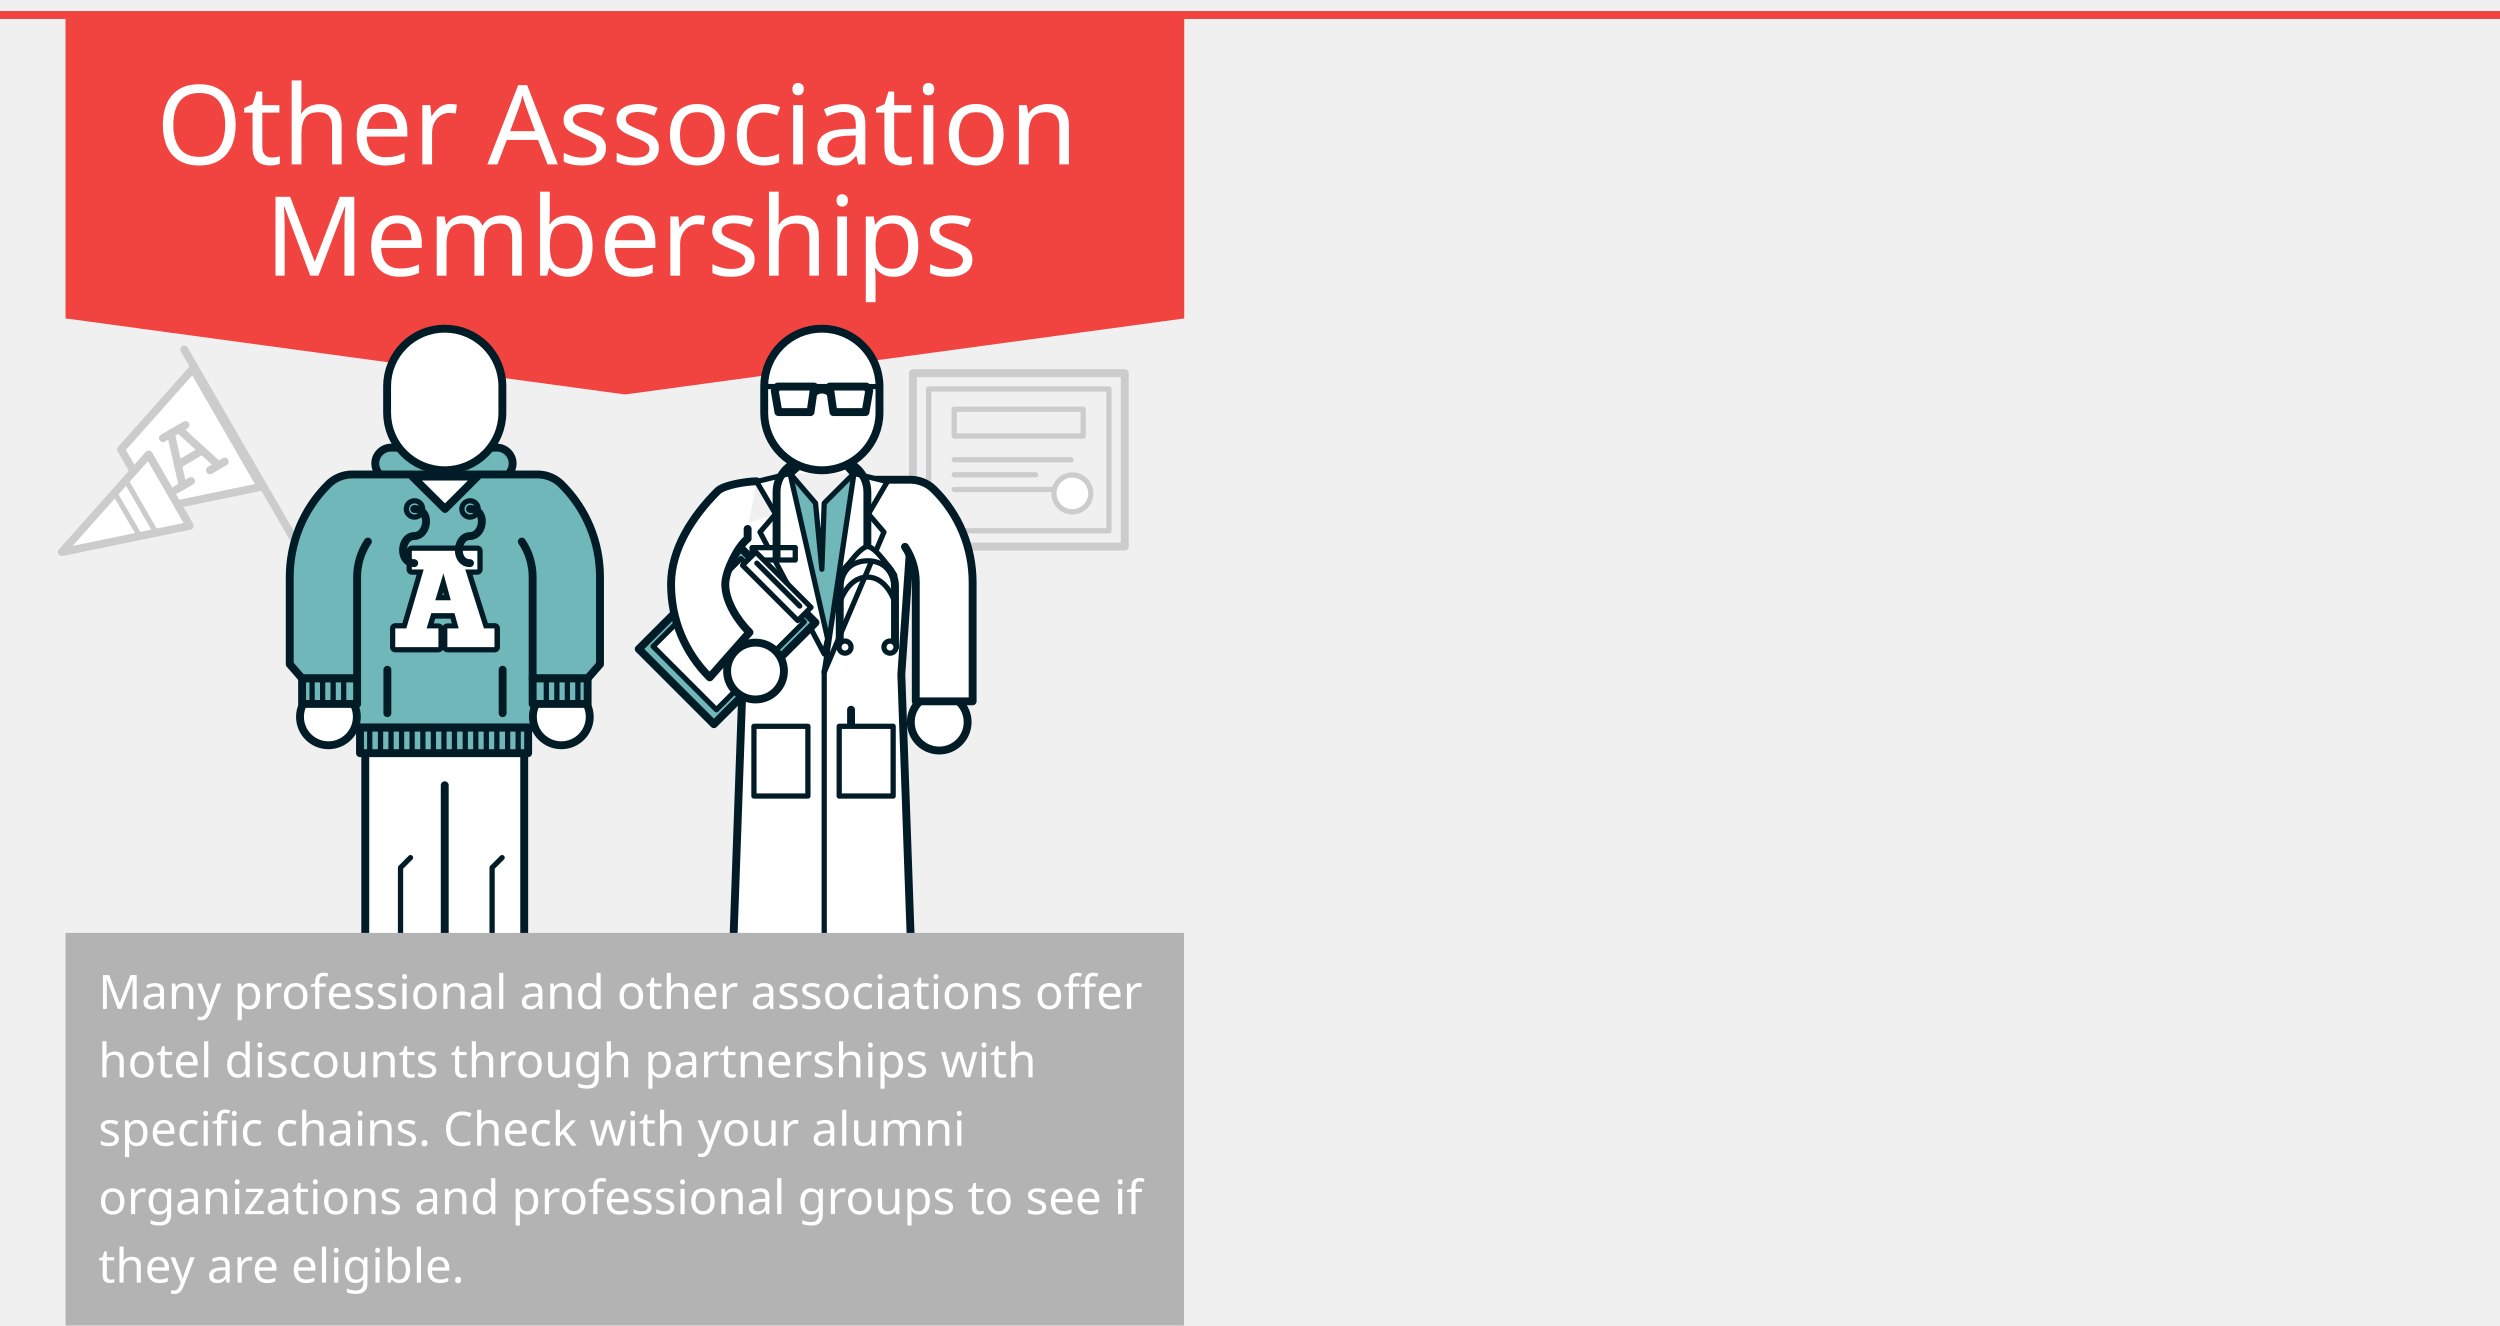
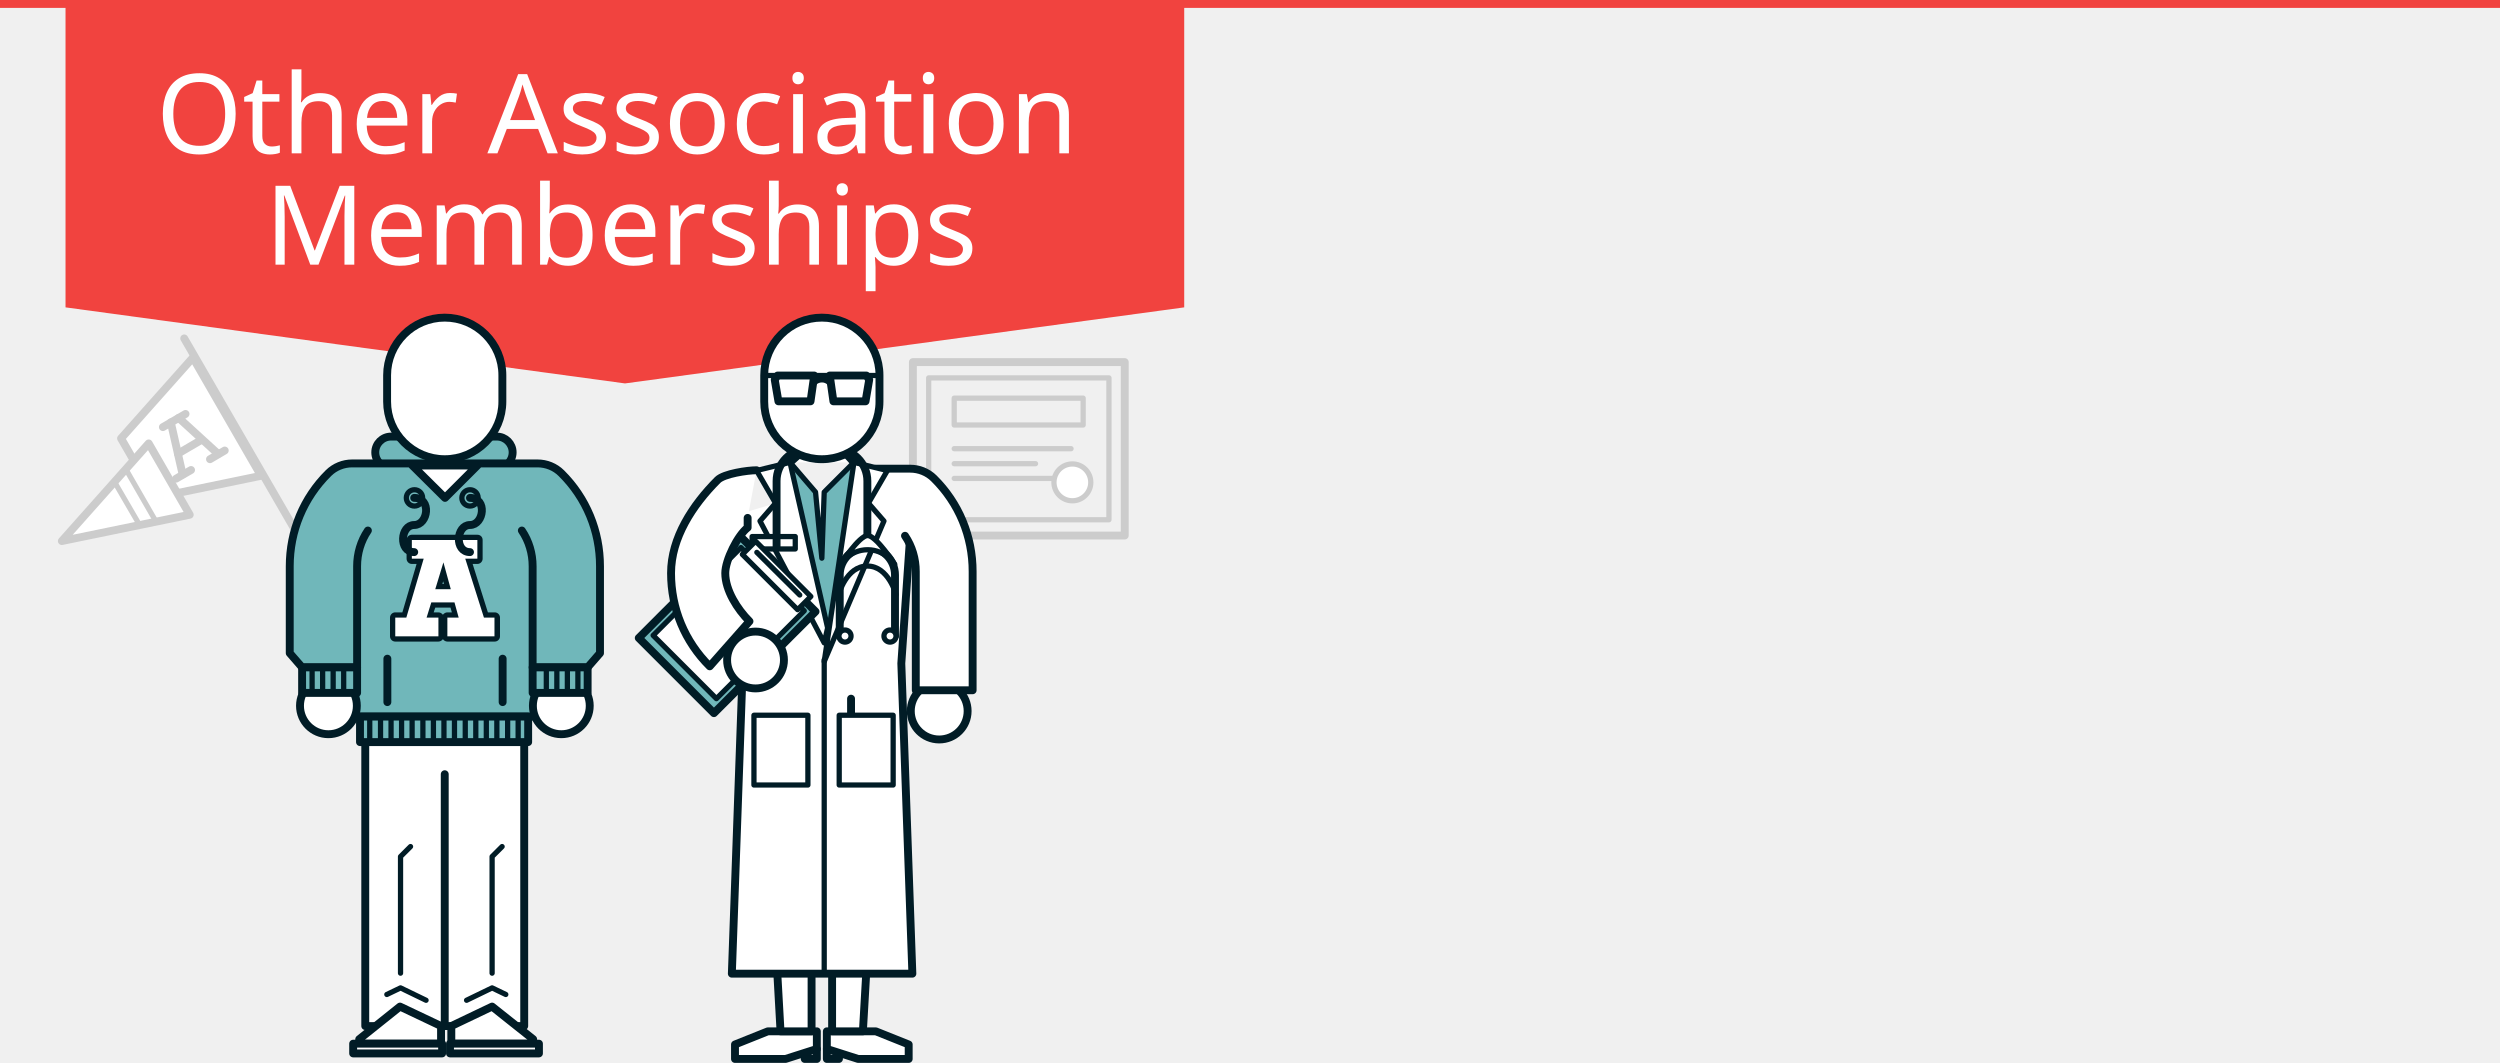
- <svg xmlns="http://www.w3.org/2000/svg" version="1.1" id="Layer_1" x="0px" y="0px" viewBox="0 0 950 503.7" style="enable-background:new 0 0 950 503.7;" xml:space="preserve">
+ <svg xmlns="http://www.w3.org/2000/svg" version="1.1" id="Layer_1" x="0px" y="0px" viewBox="0 0 950 403.9" style="enable-background:new 0 0 950 403.9;" xml:space="preserve">
  <style type="text/css">
	.st0{fill:none;stroke:#CCCCCC;stroke-width:3;stroke-linecap:round;stroke-linejoin:round;stroke-miterlimit:10;}
	.st1{fill:none;stroke:#CCCCCC;stroke-width:2;stroke-linecap:round;stroke-linejoin:round;stroke-miterlimit:10;}
	.st2{fill:#FFFFFF;stroke:#CCCCCC;stroke-width:2;stroke-linecap:round;stroke-linejoin:round;stroke-miterlimit:10;}
	.st3{fill:#FFFFFF;stroke:#CCCCCC;stroke-width:3;stroke-linecap:round;stroke-linejoin:round;stroke-miterlimit:10;}
	.st4{fill:none;stroke:#F1433F;stroke-width:3;stroke-miterlimit:10;}
	.st5{fill:#F1433F;}
	.st6{fill:#FFFFFF;}
	.st7{font-family:'Raleway-Bold';}
	.st8{font-size:42px;}
	.st9{fill:#FFFFFF;stroke:#011C26;stroke-width:3;stroke-linecap:round;stroke-linejoin:round;stroke-miterlimit:10;}
	.st10{fill:#70B7BA;stroke:#011C26;stroke-width:2;stroke-linecap:round;stroke-linejoin:round;stroke-miterlimit:10;}
	.st11{fill:none;stroke:#011C26;stroke-width:3;stroke-linecap:round;stroke-linejoin:round;stroke-miterlimit:10;}
	.st12{fill:#FFFFFF;stroke:#011C26;stroke-width:2;stroke-linecap:round;stroke-linejoin:round;stroke-miterlimit:10;}
	.st13{fill:none;stroke:#011C26;stroke-width:2;stroke-linecap:round;stroke-linejoin:round;stroke-miterlimit:10;}
	.st14{fill:none;stroke:#011C26;stroke-width:3;stroke-linejoin:round;stroke-miterlimit:10;}
	.st15{fill:#70B7BA;stroke:#011C26;stroke-width:3;stroke-linecap:round;stroke-linejoin:round;stroke-miterlimit:10;}
	.st16{fill:#011C26;}
- 	.st17{fill:#B3B3B3;}
- 	.st18{fill:none;}
- 	.st19{font-family:'Raleway';}
- 	.st20{font-size:18px;}
</style>
-   <rect x="346.9" y="141.8" class="st0" width="80.5" height="65.9" />
-   <rect x="352.9" y="147.8" class="st1" width="68.5" height="53.9" />
-   <rect x="362.6" y="155.5" class="st1" width="49" height="10.2" />
-   <line class="st1" x1="362.6" y1="174.7" x2="407" y2="174.7" />
-   <line class="st1" x1="362.6" y1="180.4" x2="393.5" y2="180.4" />
-   <line class="st1" x1="362.6" y1="186" x2="403.5" y2="186" />
-   <circle class="st2" cx="407.5" cy="187.5" r="7" />
+   <rect x="346.9" y="137.6" class="st0" width="80.5" height="65.9" />
+   <rect x="352.9" y="143.6" class="st1" width="68.5" height="53.9" />
+   <rect x="362.6" y="151.3" class="st1" width="49" height="10.2" />
+   <line class="st1" x1="362.6" y1="170.5" x2="407" y2="170.5" />
+   <line class="st1" x1="362.6" y1="176.2" x2="393.5" y2="176.2" />
+   <line class="st1" x1="362.6" y1="181.8" x2="403.5" y2="181.8" />
+   <circle class="st2" cx="407.5" cy="183.3" r="7" />
  <g>
-     <line class="st0" x1="70" y1="132.8" x2="133.9" y2="243.3" />
-     <polygon class="st3" points="73.3,140.1 99.2,185 59,193.3 46,170.8  " />
-     <polygon class="st3" points="56.5,172.7 72.1,199.8 23.5,209.8  " />
+     <line class="st0" x1="70" y1="128.6" x2="133.9" y2="239.1" />
+     <polygon class="st3" points="73.3,135.9 99.2,180.8 59,189.1 46,166.6  " />
+     <polygon class="st3" points="56.5,168.5 72.1,195.6 23.5,205.6  " />
    <g>
-       <line class="st0" x1="70.5" y1="161.5" x2="61.9" y2="166.5" />
-       <line class="st0" x1="72.6" y1="182.8" x2="66.9" y2="186.1" />
-       <line class="st0" x1="85.4" y1="175.4" x2="79.8" y2="178.7" />
-       <line class="st0" x1="76.3" y1="171.5" x2="67.6" y2="176.6" />
-       <line class="st0" x1="64.9" y1="164.7" x2="69.4" y2="184.5" />
-       <line class="st0" x1="67.9" y1="163" x2="82.9" y2="176.7" />
+       <line class="st0" x1="70.5" y1="157.3" x2="61.9" y2="162.3" />
+       <line class="st0" x1="72.6" y1="178.6" x2="66.9" y2="181.9" />
+       <line class="st0" x1="85.4" y1="171.2" x2="79.8" y2="174.5" />
+       <line class="st0" x1="76.3" y1="167.3" x2="67.6" y2="172.4" />
+       <line class="st0" x1="64.9" y1="160.5" x2="69.4" y2="180.3" />
+       <line class="st0" x1="67.9" y1="158.8" x2="82.9" y2="172.5" />
    </g>
-     <line class="st1" x1="43.5" y1="187.2" x2="53.1" y2="203.7" />
-     <line class="st1" x1="48" y1="182.8" x2="59.1" y2="202.1" />
+     <line class="st1" x1="43.5" y1="183.1" x2="53.1" y2="199.6" />
+     <line class="st1" x1="48" y1="178.6" x2="59.1" y2="197.9" />
  </g>
-   <line class="st4" x1="0" y1="5.7" x2="950" y2="5.7" />
-   <polygon class="st5" points="450,121 237.5,149.9 24.9,121 24.9,5.7 450,5.7 " />
-   <text transform="matrix(1 0 0 1 59.3143 62.4643)">
+   <line class="st4" x1="0" y1="1.5" x2="950" y2="1.5" />
+   <polygon class="st5" points="450,116.8 237.5,145.7 24.9,116.8 24.9,1.5 450,1.5 " />
+   <text transform="matrix(1 0 0 1 59.3143 58.2775)">
    <tspan x="0" y="0" class="st6 st7 st8">Other Association</tspan>
    <tspan x="41.3" y="42.3" class="st6 st7 st8">Memberships</tspan>
  </text>
  <g>
-     <polyline class="st9" points="300.2,179.9 303.9,176.6 321.5,176.6 324.5,179.9  " />
+     <polyline class="st9" points="300.2,175.7 303.9,172.4 321.5,172.4 324.5,175.7  " />
    <g>
-       <polyline class="st9" points="310.4,402.8 310.4,406.5 305.8,406.5 305.8,404.2   " />
-       <polygon class="st9" points="279.3,406.5 298.5,406.5 310.4,402.8 310.4,396.1 291.8,396.1 279.3,401.1   " />
-       <polygon class="st9" points="308.4,342 293.6,342 296.6,396.1 308.4,396.1   " />
-       <polyline class="st9" points="314.2,402.8 314.2,406.5 318.8,406.5 318.8,404.2   " />
-       <polygon class="st9" points="345.3,406.5 326.1,406.5 314.2,402.8 314.2,396.1 332.8,396.1 345.3,401.1   " />
-       <polygon class="st9" points="316.2,342 331,342 327.9,396.1 316.2,396.1   " />
+       <polyline class="st9" points="310.4,398.6 310.4,402.4 305.8,402.4 305.8,400.1   " />
+       <polygon class="st9" points="279.3,402.4 298.5,402.4 310.4,398.6 310.4,391.9 291.8,391.9 279.3,396.9   " />
+       <polygon class="st9" points="308.4,337.8 293.6,337.8 296.6,391.9 308.4,391.9   " />
+       <polyline class="st9" points="314.2,398.6 314.2,402.4 318.8,402.4 318.8,400.1   " />
+       <polygon class="st9" points="345.3,402.4 326.1,402.4 314.2,398.6 314.2,391.9 332.8,391.9 345.3,396.9   " />
+       <polygon class="st9" points="316.2,337.8 331,337.8 327.9,391.9 316.2,391.9   " />
    </g>
-     <path class="st9" d="M278.1,200.4l4.2,55.9l-4.2,117.9h68.6l-4.2-117.9l4.2-60.3c0-6.8-5.6-12.4-12.4-12.4" />
-     <polygon class="st10" points="300.2,179.9 309.9,191.2 312.3,216.3 313.2,191.2 324.5,179.9 329.6,187 318.7,235.8 314.9,246    295.1,187  " />
-     <line class="st11" x1="323.4" y1="269.7" x2="323.4" y2="281.3" />
-     <polygon class="st12" points="288.8,202.2 294.7,195.3 287.5,183 300.2,179.9 314.5,242.7 313.2,248.5  " />
-     <rect x="285.8" y="208.1" class="st12" width="16.4" height="4.7" />
-     <circle class="st9" cx="356.9" cy="274.4" r="10.8" />
+     <path class="st9" d="M278.1,196.2l4.2,55.9L278.1,370h68.6l-4.2-117.9l4.2-60.3c0-6.8-5.6-12.4-12.4-12.4" />
+     <polygon class="st10" points="300.2,175.7 309.9,187 312.3,212.1 313.2,187 324.5,175.7 329.6,182.8 318.7,231.6 314.9,241.8    295.1,182.8  " />
+     <line class="st11" x1="323.4" y1="265.5" x2="323.4" y2="277.1" />
+     <polygon class="st12" points="288.8,198 294.7,191.2 287.5,178.8 300.2,175.7 314.5,238.6 313.2,244.3  " />
+     <rect x="285.8" y="203.9" class="st12" width="16.4" height="4.7" />
+     <circle class="st9" cx="356.9" cy="270.2" r="10.8" />
    <g>
-       <path class="st9" d="M343.9,207.8c2.7,4,4.1,8.7,4.1,13.6v45.1h21.6v-45.1c0-13.4-5.2-26-14.7-35.4c-2.4-2.4-5.7-3.7-9-3.7h-13.2" />
+       <path class="st9" d="M343.9,203.6c2.7,4,4.1,8.7,4.1,13.6v45.1h21.6v-45.1c0-13.4-5.2-26-14.7-35.4c-2.4-2.4-5.7-3.7-9-3.7h-13.2" />
    </g>
-     <line class="st12" x1="313.2" y1="373.8" x2="313.2" y2="254.9" />
-     <polygon class="st12" points="335.9,202.2 330,195.3 337.2,183 324.5,179.9 313.2,255.5  " />
+     <line class="st12" x1="313.2" y1="369.7" x2="313.2" y2="250.7" />
+     <polygon class="st12" points="335.9,198 330,191.2 337.2,178.8 324.5,175.7 313.2,251.4  " />
    <g>
-       <path class="st11" d="M319.1,245.9v-23.2c0-5.8,4.7-10.5,10.5-10.5c5.8,0,10.5,4.7,10.5,10.5v23.2" />
-       <path class="st13" d="M318.7,230.2c0,0,2.8-10.9,10.9-10.9s10.9,10.9,10.9,10.9" />
-       <path class="st12" d="M340,218.6c0,0-7.1-10.9-10.3-10.9s-10.3,10.9-10.3,10.9s3.5-5.5,10.3-5.5S340,218.6,340,218.6z" />
-       <circle class="st12" cx="321.1" cy="245.9" r="2.3" />
-       <circle class="st12" cx="338.2" cy="245.9" r="2.3" />
-       <path class="st14" d="M329.6,207.7V187c0-6.8-5.5-12.3-12.3-12.3h-9.9c-6.8,0-12.3,5.5-12.3,12.3v25.3" />
+       <path class="st11" d="M319.1,241.7v-23.2c0-5.8,4.7-10.5,10.5-10.5c5.8,0,10.5,4.7,10.5,10.5v23.2" />
+       <path class="st13" d="M318.7,226c0,0,2.8-10.9,10.9-10.9s10.9,10.9,10.9,10.9" />
+       <path class="st12" d="M340,214.4c0,0-7.1-10.9-10.3-10.9s-10.3,10.9-10.3,10.9s3.5-5.5,10.3-5.5S340,214.4,340,214.4z" />
+       <circle class="st12" cx="321.1" cy="241.7" r="2.3" />
+       <circle class="st12" cx="338.2" cy="241.7" r="2.3" />
+       <path class="st14" d="M329.6,203.5v-20.7c0-6.8-5.5-12.3-12.3-12.3h-9.9c-6.8,0-12.3,5.5-12.3,12.3v25.3" />
    </g>
-     <path class="st9" d="M334.2,156.8c0,12.1-9.8,21.9-21.9,21.9c-12.1,0-21.9-9.8-21.9-21.9v-10c0-12.1,9.8-21.9,21.9-21.9   c12.1,0,21.9,9.8,21.9,21.9V156.8z" />
+     <path class="st9" d="M334.2,152.6c0,12.1-9.8,21.9-21.9,21.9c-12.1,0-21.9-9.8-21.9-21.9v-10c0-12.1,9.8-21.9,21.9-21.9   c12.1,0,21.9,9.8,21.9,21.9V152.6z" />
    <g>
-       <rect x="256.1" y="214.3" transform="matrix(0.7071 0.7071 -0.7071 0.7071 251.7683 -124.5985)" class="st15" width="40.4" height="54.6" />
-       <rect x="259.9" y="217.4" transform="matrix(0.7071 0.7071 -0.7071 0.7071 251.5078 -125.2272)" class="st12" width="34" height="47.2" />
-       <rect x="280.3" y="219.2" transform="matrix(0.7071 0.7071 -0.7071 0.7071 243.9748 -143.4133)" class="st12" width="29.7" height="7.1" />
-       <line class="st12" x1="287.6" y1="214" x2="303.9" y2="230.3" />
+       <rect x="256.1" y="210.1" transform="matrix(0.7071 0.7071 -0.7071 0.7071 248.8078 -125.8248)" class="st15" width="40.4" height="54.6" />
+       <rect x="259.9" y="213.2" transform="matrix(0.7071 0.7071 -0.7071 0.7071 248.5473 -126.4535)" class="st12" width="34" height="47.2" />
+       <rect x="280.3" y="215.1" transform="matrix(0.7071 0.7071 -0.7071 0.7071 241.0143 -144.6396)" class="st12" width="29.7" height="7.1" />
+       <line class="st12" x1="287.6" y1="209.9" x2="303.9" y2="226.1" />
    </g>
    <g>
-       <path class="st9" d="M287.5,182.9c-3.4,0-12.4,1.3-14.8,3.7c-9.5,9.5-17.7,22-17.7,35.4c0,13.4,5.2,26,14.7,35.4l15.1-17.1    c-4.6-4.6-9.2-11.8-9.2-18.3c0-4.9,4.7-14.4,8.5-17.3v-3.7" />
+       <path class="st9" d="M287.5,178.7c-3.4,0-12.4,1.3-14.8,3.7c-9.5,9.5-17.7,22-17.7,35.4c0,13.4,5.2,26,14.7,35.4l15.1-17.1    c-4.6-4.6-9.2-11.8-9.2-18.3c0-4.9,4.7-14.4,8.5-17.3v-3.7" />
    </g>
-     <circle class="st9" cx="287.1" cy="255" r="10.8" />
+     <circle class="st9" cx="287.1" cy="250.8" r="10.8" />
    <g>
      <g>
-         <polygon class="st11" points="308,156.6 295.8,156.6 294.4,148.5 295.5,146.9 309.4,146.9    " />
-         <polygon class="st11" points="316.7,156.6 328.9,156.6 330.3,148.5 329.2,146.9 315.3,146.9    " />
+         <polygon class="st11" points="308,152.5 295.8,152.5 294.4,144.3 295.5,142.7 309.4,142.7    " />
+         <polygon class="st11" points="316.7,152.5 328.9,152.5 330.3,144.3 329.2,142.7 315.3,142.7    " />
      </g>
-       <line class="st13" x1="309.4" y1="146.9" x2="315.3" y2="146.9" />
-       <path class="st13" d="M309.3,149.8c1.7-1.7,4.4-1.7,6,0" />
-       <line class="st13" x1="329.2" y1="146.9" x2="333.3" y2="146.9" />
-       <line class="st13" x1="295.5" y1="146.9" x2="291.4" y2="146.9" />
+       <line class="st13" x1="309.4" y1="142.7" x2="315.3" y2="142.7" />
+       <path class="st13" d="M309.3,145.6c1.7-1.7,4.4-1.7,6,0" />
+       <line class="st13" x1="329.2" y1="142.7" x2="333.3" y2="142.7" />
+       <line class="st13" x1="295.5" y1="142.7" x2="291.4" y2="142.7" />
    </g>
-     <rect x="286.5" y="276" class="st12" width="20.5" height="26.5" />
-     <rect x="318.9" y="276" class="st12" width="20.5" height="26.5" />
+     <rect x="286.5" y="271.8" class="st12" width="20.5" height="26.5" />
+     <rect x="318.9" y="271.8" class="st12" width="20.5" height="26.5" />
  </g>
  <g>
    <g>
-       <path class="st15" d="M188.8,182.1h-40.2c-3.3,0-6-2.7-6-6c0-3.3,2.7-6,6-6h40.2c3.3,0,6,2.7,6,6    C194.8,179.4,192.1,182.1,188.8,182.1z" />
+       <path class="st15" d="M188.8,177.9h-40.2c-3.3,0-6-2.7-6-6c0-3.3,2.7-6,6-6h40.2c3.3,0,6,2.7,6,6    C194.8,175.2,192.1,177.9,188.8,177.9z" />
    </g>
-     <polygon class="st9" points="169,277 138.8,277 138.8,394.1 169,394.1 199.2,394.1 199.2,277  " />
-     <polygon class="st9" points="202.6,400.8 171.5,400.8 171.5,394.1 187,386.7 202.6,399.1  " />
-     <polyline class="st12" points="177.3,384.2 187,379.6 192.2,382.1  " />
-     <rect x="171" y="400.8" class="st9" width="33.8" height="3.7" />
-     <polygon class="st9" points="136.5,400.8 167.6,400.8 167.6,394.1 152,386.7 136.5,399.1  " />
-     <rect x="134.2" y="400.8" class="st9" width="33.8" height="3.7" />
-     <polyline class="st12" points="187,374 187,329.7 190.8,325.9  " />
-     <polyline class="st12" points="161.9,384.2 152.2,379.6 147,382.1  " />
-     <polyline class="st12" points="152.2,374 152.2,329.7 156,325.9  " />
-     <line class="st9" x1="169" y1="394.1" x2="169" y2="298.4" />
-     <polyline class="st15" points="134.8,181.1 134.8,276.5 203.4,276.5 203.4,181.1  " />
-     <path class="st9" d="M190.9,156.8c0,12.1-9.8,21.9-21.9,21.9c-12.1,0-21.9-9.8-21.9-21.9v-10c0-12.1,9.8-21.9,21.9-21.9   c12.1,0,21.9,9.8,21.9,21.9V156.8z" />
-     <circle class="st9" cx="124.8" cy="272.4" r="10.8" />
+     <polygon class="st9" points="169,272.8 138.8,272.8 138.8,389.9 169,389.9 199.2,389.9 199.2,272.8  " />
+     <polygon class="st9" points="202.6,396.6 171.5,396.6 171.5,389.9 187,382.5 202.6,394.9  " />
+     <polyline class="st12" points="177.3,380.1 187,375.4 192.2,377.9  " />
+     <rect x="171" y="396.6" class="st9" width="33.8" height="3.7" />
+     <polygon class="st9" points="136.5,396.6 167.6,396.6 167.6,389.9 152,382.5 136.5,394.9  " />
+     <rect x="134.2" y="396.6" class="st9" width="33.8" height="3.7" />
+     <polyline class="st12" points="187,369.8 187,325.5 190.8,321.7  " />
+     <polyline class="st12" points="161.9,380.1 152.2,375.4 147,377.9  " />
+     <polyline class="st12" points="152.2,369.8 152.2,325.5 156,321.7  " />
+     <line class="st9" x1="169" y1="389.9" x2="169" y2="294.2" />
+     <polyline class="st15" points="134.8,176.9 134.8,272.3 203.4,272.3 203.4,176.9  " />
+     <path class="st9" d="M190.9,152.6c0,12.1-9.8,21.9-21.9,21.9c-12.1,0-21.9-9.8-21.9-21.9v-10c0-12.1,9.8-21.9,21.9-21.9   c12.1,0,21.9,9.8,21.9,21.9V152.6z" />
+     <circle class="st9" cx="124.8" cy="268.2" r="10.8" />
    <g>
-       <path class="st15" d="M139.8,205.8c-2.7,4-4.1,8.7-4.1,13.6v38.4h-20.9l-4.7-5.4v-33c0-13.4,5.2-26,14.7-35.4    c2.4-2.4,5.7-3.7,9-3.7h34.8" />
+       <path class="st15" d="M139.8,201.6c-2.7,4-4.1,8.7-4.1,13.6v38.4h-20.9l-4.7-5.4v-33c0-13.4,5.2-26,14.7-35.4    c2.4-2.4,5.7-3.7,9-3.7h34.8" />
    </g>
    <g>
-       <line class="st11" x1="147.2" y1="254.5" x2="147.2" y2="271" />
-       <line class="st11" x1="191" y1="254.5" x2="191" y2="271" />
+       <line class="st11" x1="147.2" y1="250.3" x2="147.2" y2="266.8" />
+       <line class="st11" x1="191" y1="250.3" x2="191" y2="266.8" />
    </g>
    <g>
      <g>
-         <path class="st6" d="M170,247c-0.6,0-1-0.4-1-1v-7.1c0-0.6,0.4-1,1-1h3l-1.1-3.8h-7.3l-1.2,3.8h3.2c0.6,0,1,0.4,1,1v7.1     c0,0.6-0.4,1-1,1h-16.4c-0.6,0-1-0.4-1-1v-7.1c0-0.6,0.4-1,1-1h3.4l6-20.4h-3.2c-0.6,0-1-0.4-1-1v-7.1c0-0.6,0.4-1,1-1h24.9     c0.6,0,1,0.4,1,1v7.1c0,0.6-0.4,1-1,1h-3.2l6.5,20.4h3.3c0.6,0,1,0.4,1,1v7.1c0,0.6-0.4,1-1,1H170z M170,227.1l-1.5-5.6l-1.7,5.6     H170z" />
-         <path class="st16" d="M181.4,209.3v7.1h-4.6l7.1,22.4h4v7.1H170v-7.1h4.3l-1.6-5.8h-8.8l-1.8,5.8h4.5v7.1h-16.4v-7.1h4.2     l6.6-22.4h-4.5v-7.1H181.4 M165.4,228.1h5.9l-2.8-10.2L165.4,228.1 M181.4,207.3h-24.9c-1.1,0-2,0.9-2,2v7.1c0,1.1,0.9,2,2,2h1.8     l-5.4,18.4h-2.7c-1.1,0-2,0.9-2,2v7.1c0,1.1,0.9,2,2,2h16.4c0.7,0,1.3-0.4,1.7-0.9c0.4,0.5,1,0.9,1.7,0.9H188c1.1,0,2-0.9,2-2     v-7.1c0-1.1-0.9-2-2-2h-2.6l-5.8-18.4h1.8c1.1,0,2-0.9,2-2v-7.1C183.4,208.2,182.5,207.3,181.4,207.3L181.4,207.3z M168.1,226.1     l0.3-1l0.3,1H168.1L168.1,226.1z M165.4,235.1h5.8l0.5,1.8H170c-0.7,0-1.3,0.4-1.7,0.9c-0.4-0.5-1-0.9-1.7-0.9h-1.8L165.4,235.1     L165.4,235.1z" />
+         <path class="st6" d="M170,242.8c-0.6,0-1-0.4-1-1v-7.1c0-0.6,0.4-1,1-1h3l-1.1-3.8h-7.3l-1.2,3.8h3.2c0.6,0,1,0.4,1,1v7.1     c0,0.6-0.4,1-1,1h-16.4c-0.6,0-1-0.4-1-1v-7.1c0-0.6,0.4-1,1-1h3.4l6-20.4h-3.2c-0.6,0-1-0.4-1-1v-7.1c0-0.6,0.4-1,1-1h24.9     c0.6,0,1,0.4,1,1v7.1c0,0.6-0.4,1-1,1h-3.2l6.5,20.4h3.3c0.6,0,1,0.4,1,1v7.1c0,0.6-0.4,1-1,1H170z M170,222.9l-1.5-5.6l-1.7,5.6     H170z" />
+         <path class="st16" d="M181.4,205.2v7.1h-4.6l7.1,22.4h4v7.1H170v-7.1h4.3l-1.6-5.8h-8.8l-1.8,5.8h4.5v7.1h-16.4v-7.1h4.2     l6.6-22.4h-4.5v-7.1H181.4 M165.4,223.9h5.9l-2.8-10.2L165.4,223.9 M181.4,203.2h-24.9c-1.1,0-2,0.9-2,2v7.1c0,1.1,0.9,2,2,2h1.8     l-5.4,18.4h-2.7c-1.1,0-2,0.9-2,2v7.1c0,1.1,0.9,2,2,2h16.4c0.7,0,1.3-0.4,1.7-0.9c0.4,0.5,1,0.9,1.7,0.9H188c1.1,0,2-0.9,2-2     v-7.1c0-1.1-0.9-2-2-2h-2.6l-5.8-18.4h1.8c1.1,0,2-0.9,2-2v-7.1C183.4,204,182.5,203.2,181.4,203.2L181.4,203.2z M168.1,221.9     l0.3-1l0.3,1H168.1L168.1,221.9z M165.4,230.9h5.8l0.5,1.8H170c-0.7,0-1.3,0.4-1.7,0.9c-0.4-0.5-1-0.9-1.7-0.9h-1.8L165.4,230.9     L165.4,230.9z" />
      </g>
    </g>
    <g>
-       <rect x="114.8" y="257.8" class="st15" width="20.9" height="9.7" />
-       <line class="st13" x1="118.6" y1="257.8" x2="118.6" y2="267.5" />
-       <line class="st13" x1="122.6" y1="257.8" x2="122.6" y2="267.5" />
-       <line class="st13" x1="126.6" y1="257.8" x2="126.6" y2="267.5" />
-       <line class="st13" x1="130.6" y1="257.8" x2="130.6" y2="267.5" />
+       <rect x="114.8" y="253.6" class="st15" width="20.9" height="9.7" />
+       <line class="st13" x1="118.6" y1="253.6" x2="118.6" y2="263.3" />
+       <line class="st13" x1="122.6" y1="253.6" x2="122.6" y2="263.3" />
+       <line class="st13" x1="126.6" y1="253.6" x2="126.6" y2="263.3" />
+       <line class="st13" x1="130.6" y1="253.6" x2="130.6" y2="263.3" />
    </g>
-     <circle class="st9" cx="213.3" cy="272.4" r="10.8" />
+     <circle class="st9" cx="213.3" cy="268.2" r="10.8" />
    <g>
-       <path class="st15" d="M198.3,205.8c2.7,4,4.1,8.7,4.1,13.6v38.4h20.9l4.7-5.4v-33c0-13.4-5.2-26-14.7-35.4c-2.4-2.4-5.7-3.7-9-3.7    h-34.8" />
+       <path class="st15" d="M198.3,201.6c2.7,4,4.1,8.7,4.1,13.6v38.4h20.9l4.7-5.4v-33c0-13.4-5.2-26-14.7-35.4c-2.4-2.4-5.7-3.7-9-3.7    h-34.8" />
    </g>
-     <polygon class="st9" points="181.4,181.1 169.1,193.4 156.7,181.1  " />
+     <polygon class="st9" points="181.4,176.9 169.1,189.2 156.7,176.9  " />
    <g>
-       <rect x="202.4" y="257.8" class="st15" width="20.9" height="9.7" />
-       <line class="st13" x1="219.6" y1="257.8" x2="219.6" y2="267.5" />
-       <line class="st13" x1="215.6" y1="257.8" x2="215.6" y2="267.5" />
-       <line class="st13" x1="211.6" y1="257.8" x2="211.6" y2="267.5" />
-       <line class="st13" x1="207.6" y1="257.8" x2="207.6" y2="267.5" />
+       <rect x="202.4" y="253.6" class="st15" width="20.9" height="9.7" />
+       <line class="st13" x1="219.6" y1="253.6" x2="219.6" y2="263.3" />
+       <line class="st13" x1="215.6" y1="253.6" x2="215.6" y2="263.3" />
+       <line class="st13" x1="211.6" y1="253.6" x2="211.6" y2="263.3" />
+       <line class="st13" x1="207.6" y1="253.6" x2="207.6" y2="263.3" />
    </g>
-     <rect x="136.8" y="276.5" class="st15" width="63.9" height="9.7" />
-     <line class="st13" x1="140.5" y1="276.5" x2="140.5" y2="286.1" />
-     <line class="st13" x1="144.6" y1="276.5" x2="144.6" y2="286.1" />
-     <line class="st13" x1="148.6" y1="276.5" x2="148.6" y2="286.1" />
-     <line class="st13" x1="152.6" y1="276.5" x2="152.6" y2="286.1" />
-     <line class="st13" x1="156.6" y1="276.5" x2="156.6" y2="286.1" />
-     <line class="st13" x1="160.7" y1="276.5" x2="160.7" y2="286.1" />
-     <line class="st13" x1="164.7" y1="276.5" x2="164.7" y2="286.1" />
-     <line class="st13" x1="168.7" y1="276.5" x2="168.7" y2="286.1" />
-     <line class="st13" x1="172.7" y1="276.5" x2="172.7" y2="286.1" />
-     <line class="st13" x1="176.8" y1="276.5" x2="176.8" y2="286.1" />
-     <line class="st13" x1="180.8" y1="276.5" x2="180.8" y2="286.1" />
-     <line class="st13" x1="184.8" y1="276.5" x2="184.8" y2="286.1" />
-     <line class="st13" x1="188.8" y1="276.5" x2="188.8" y2="286.1" />
-     <line class="st13" x1="192.9" y1="276.5" x2="192.9" y2="286.1" />
-     <line class="st13" x1="196.9" y1="276.5" x2="196.9" y2="286.1" />
-     <circle class="st13" cx="178.6" cy="193.4" r="3.1" />
-     <circle class="st13" cx="157.5" cy="193.4" r="3.1" />
-     <path class="st11" d="M178.6,193.4c6.7,0,5.3,10.3,0,10.3c-5.3,0-6,10.3,0,10.3" />
-     <path class="st11" d="M157.4,193.4c6.7,0,5.3,10.3,0,10.3c-5.3,0-6,10.3,0,10.3" />
-   </g>
-   <g>
-     <rect x="24.9" y="354.5" class="st17" width="425" height="149.2" />
-   </g>
-   <g>
-     <rect x="37.4" y="370.2" class="st18" width="400" height="120.7" />
-     <text transform="matrix(1 0 0 1 37.3632 383.38)">
-       <tspan x="0" y="0" class="st6 st19 st20">Many professional and other associations offer </tspan>
-       <tspan x="0" y="26" class="st6 st19 st20">hotel discounts through partnerships with </tspan>
-       <tspan x="0" y="52" class="st6 st19 st20">specific chains. Check with your alumni </tspan>
-       <tspan x="0" y="78" class="st6 st19 st20">organizations and professional groups to see if </tspan>
-       <tspan x="0" y="104" class="st6 st19 st20">they are eligible. </tspan>
-     </text>
+     <rect x="136.8" y="272.3" class="st15" width="63.9" height="9.7" />
+     <line class="st13" x1="140.5" y1="272.3" x2="140.5" y2="282" />
+     <line class="st13" x1="144.6" y1="272.3" x2="144.6" y2="282" />
+     <line class="st13" x1="148.6" y1="272.3" x2="148.6" y2="282" />
+     <line class="st13" x1="152.6" y1="272.3" x2="152.6" y2="282" />
+     <line class="st13" x1="156.6" y1="272.3" x2="156.6" y2="282" />
+     <line class="st13" x1="160.7" y1="272.3" x2="160.7" y2="282" />
+     <line class="st13" x1="164.7" y1="272.3" x2="164.7" y2="282" />
+     <line class="st13" x1="168.7" y1="272.3" x2="168.7" y2="282" />
+     <line class="st13" x1="172.7" y1="272.3" x2="172.7" y2="282" />
+     <line class="st13" x1="176.8" y1="272.3" x2="176.8" y2="282" />
+     <line class="st13" x1="180.8" y1="272.3" x2="180.8" y2="282" />
+     <line class="st13" x1="184.8" y1="272.3" x2="184.8" y2="282" />
+     <line class="st13" x1="188.8" y1="272.3" x2="188.8" y2="282" />
+     <line class="st13" x1="192.9" y1="272.3" x2="192.9" y2="282" />
+     <line class="st13" x1="196.9" y1="272.3" x2="196.9" y2="282" />
+     <circle class="st13" cx="178.6" cy="189.2" r="3.1" />
+     <circle class="st13" cx="157.5" cy="189.2" r="3.1" />
+     <path class="st11" d="M178.6,189.2c6.7,0,5.3,10.3,0,10.3c-5.3,0-6,10.3,0,10.3" />
+     <path class="st11" d="M157.4,189.2c6.7,0,5.3,10.3,0,10.3c-5.3,0-6,10.3,0,10.3" />
  </g>
</svg>
